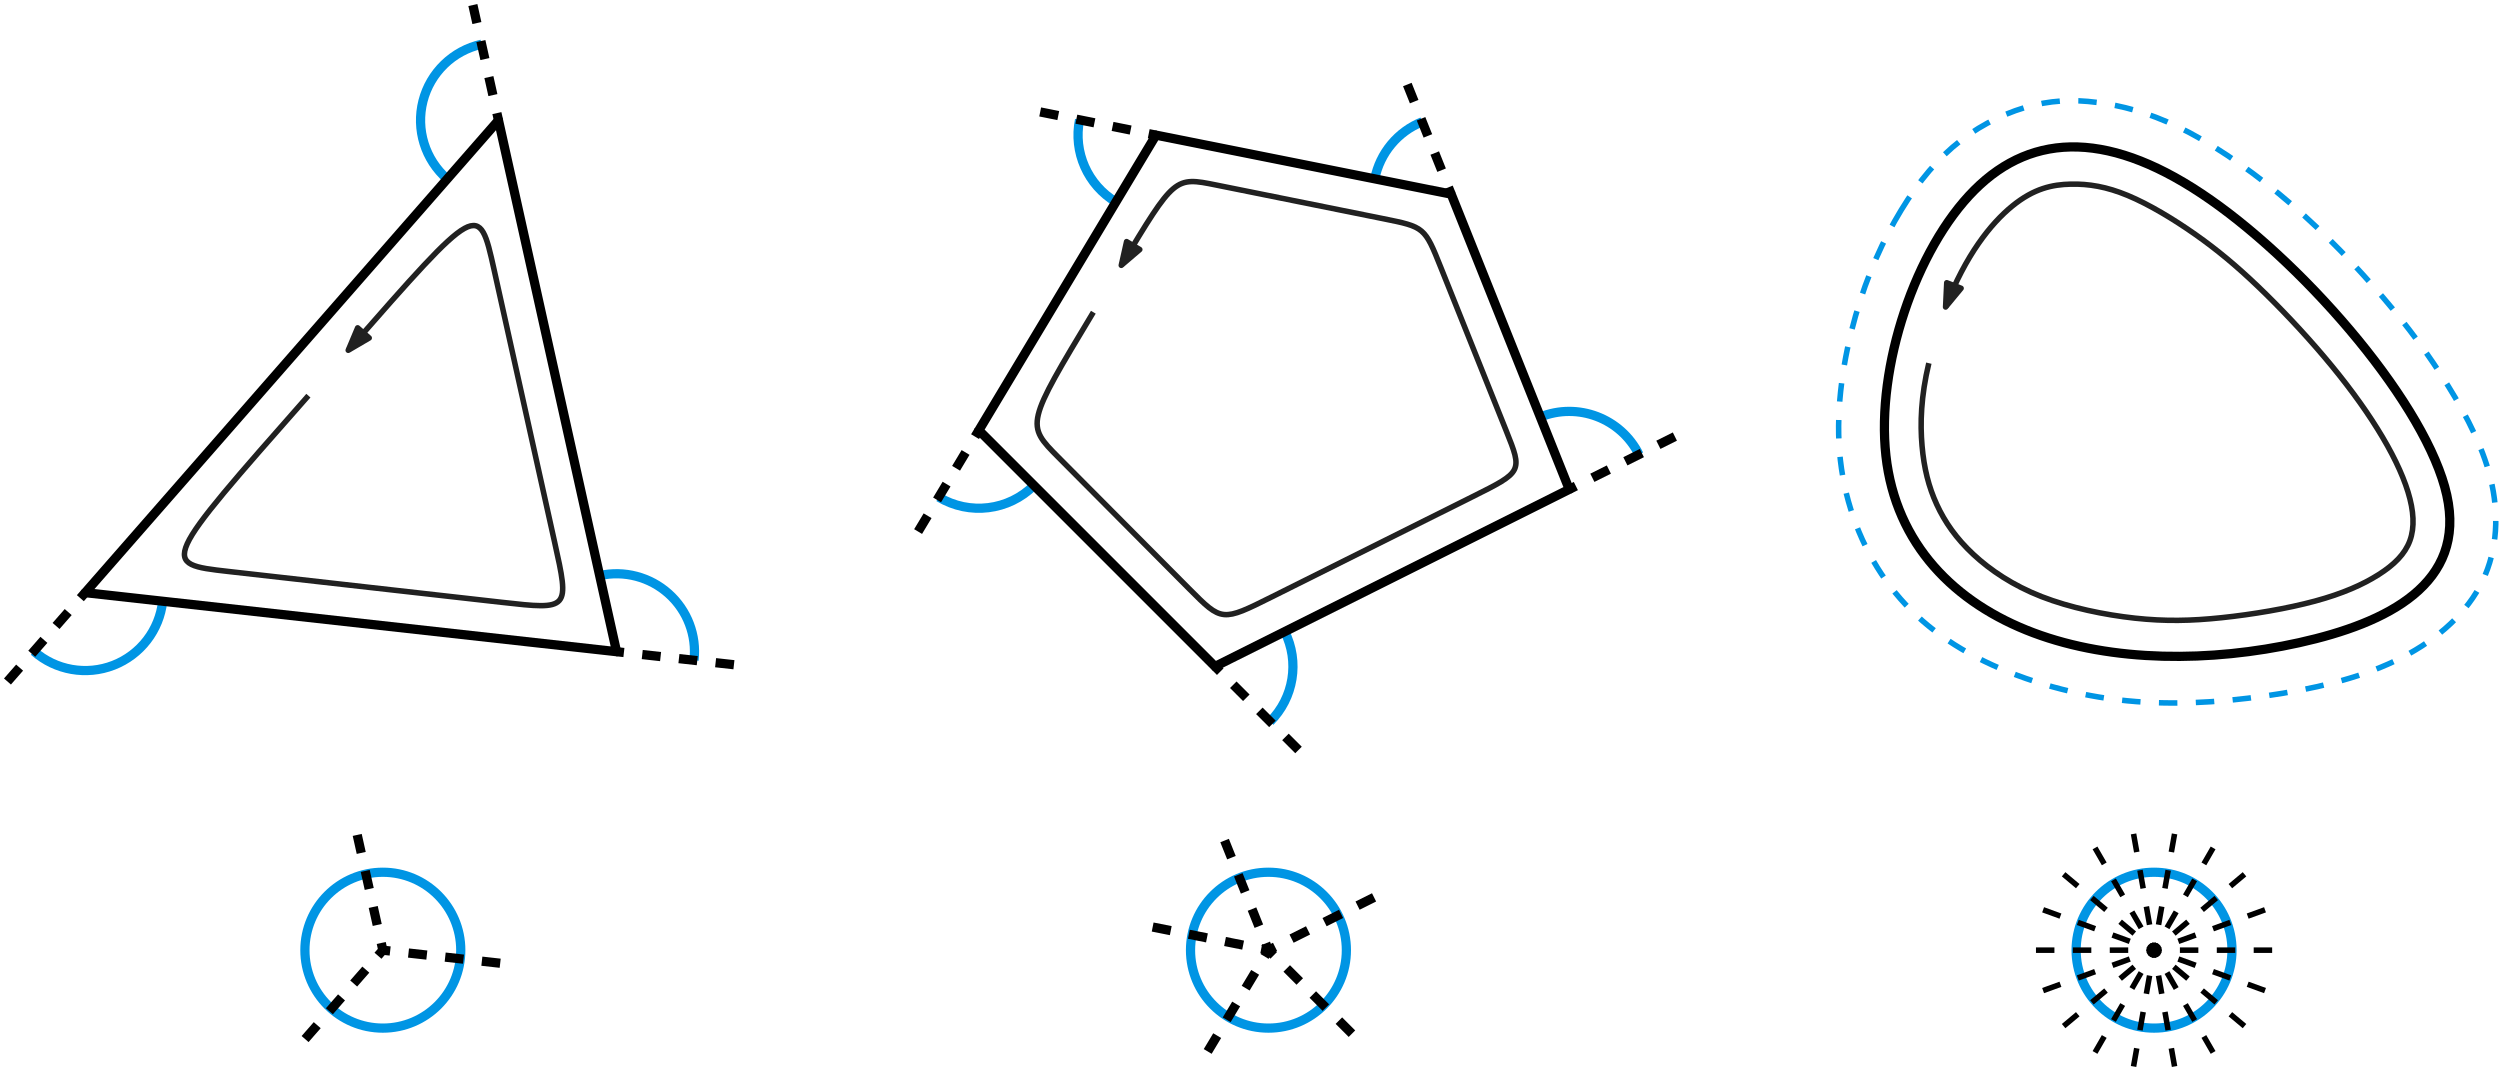
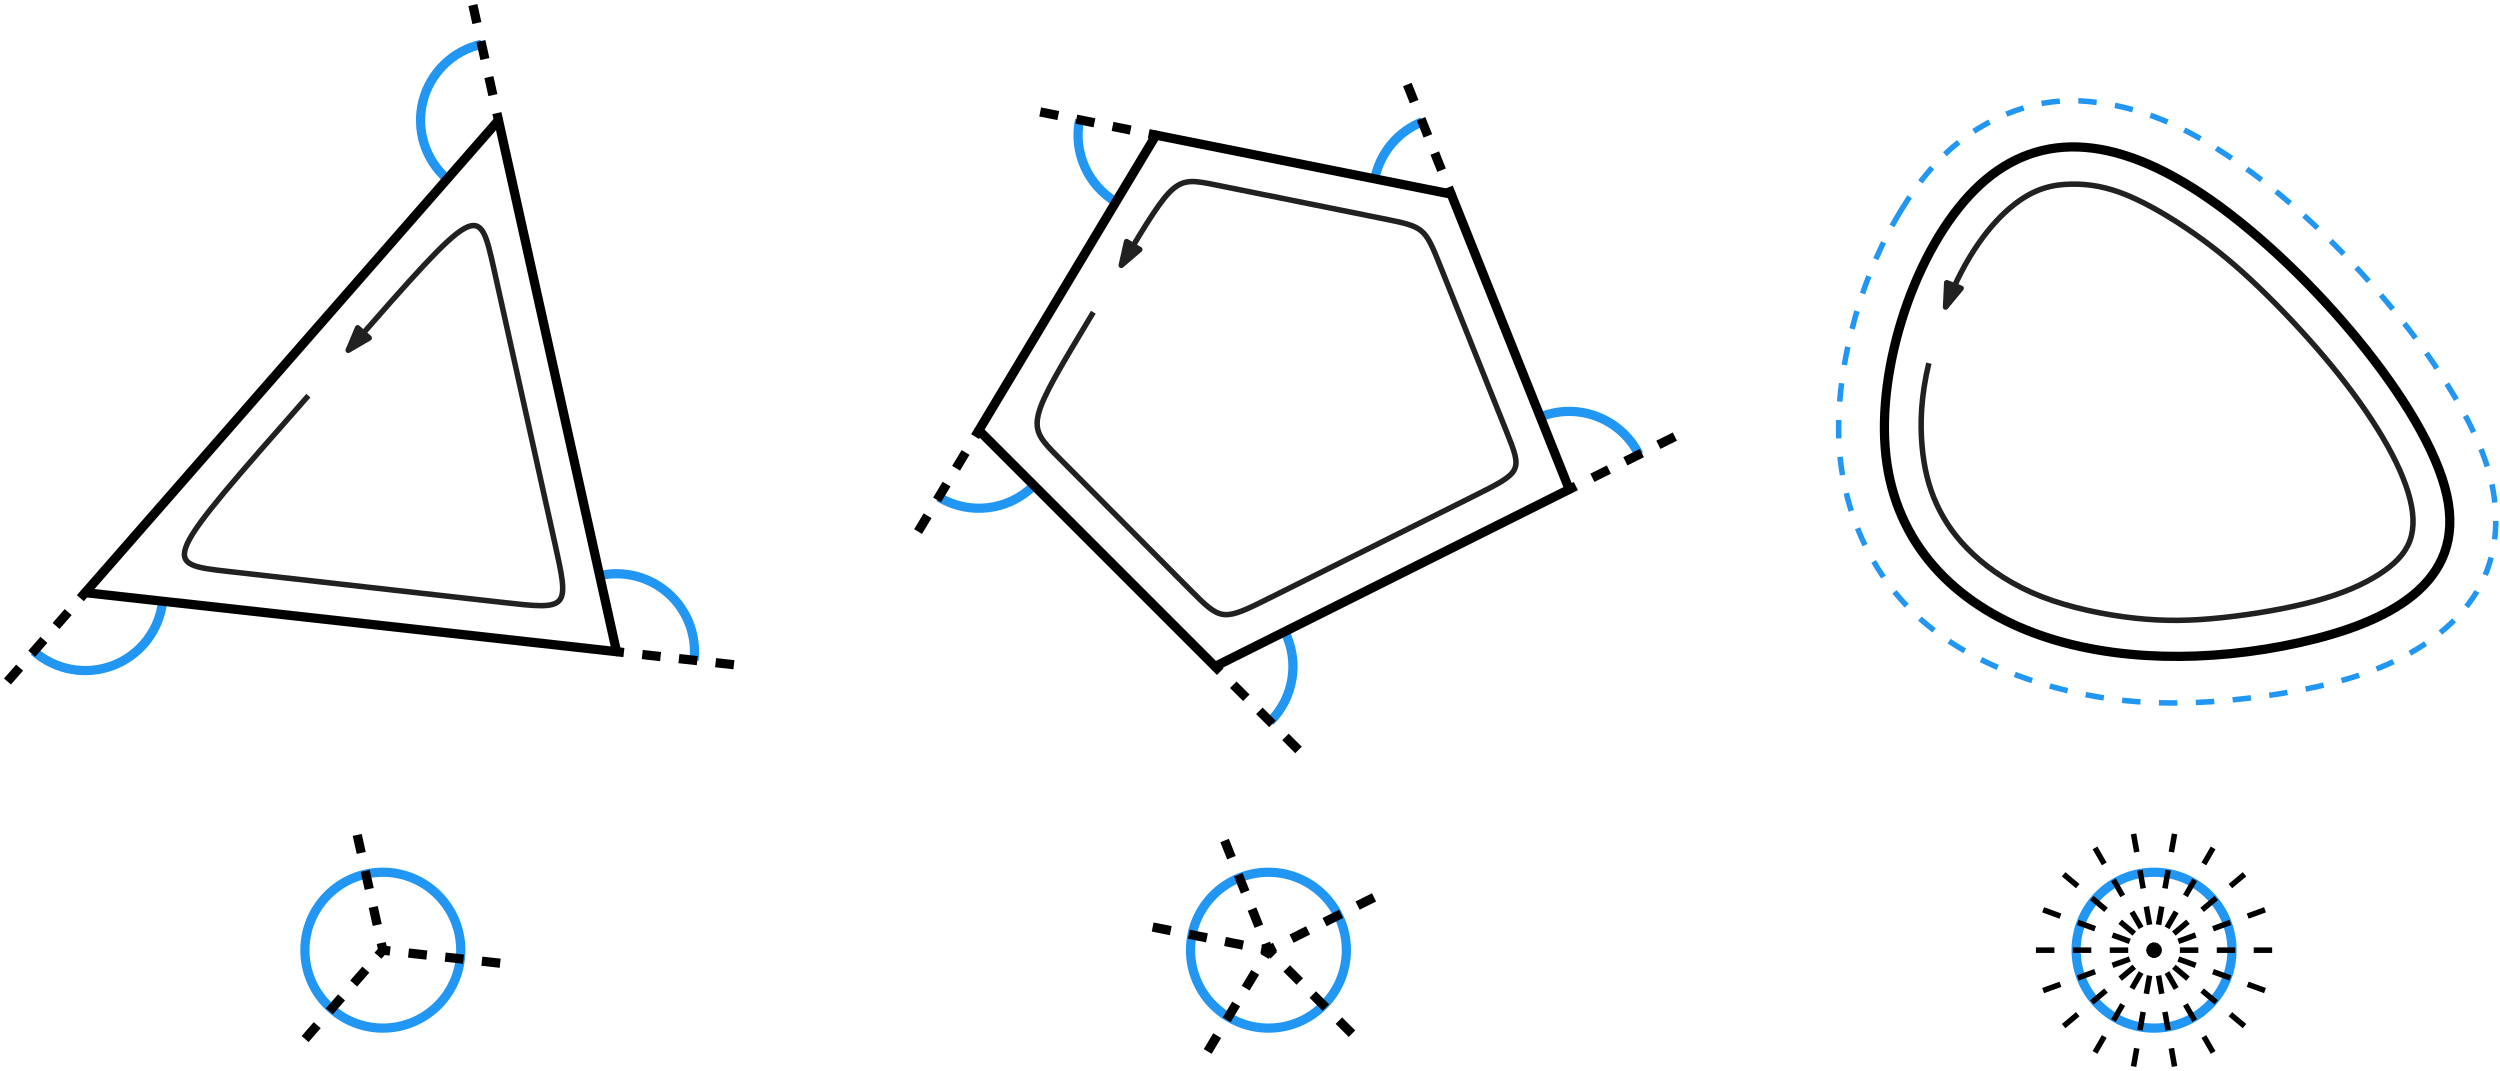
<svg xmlns="http://www.w3.org/2000/svg" width="542pt" height="232pt" viewBox="0 0 542 232" version="1.1">
-   <g id="surface3703">
-     <path style="fill:none;stroke-width:2;stroke-linecap:butt;stroke-linejoin:round;stroke:rgb(0%,58.4%,89.4%);stroke-opacity:1;stroke-miterlimit:10;" d="M 320.895 288 C 320.895 297.332 313.332 304.898 304 304.898 C 294.668 304.898 287.105 297.332 287.105 288 C 287.105 278.668 294.668 271.105 304 271.105 C 313.332 271.105 320.895 278.668 320.895 288 Z M 320.895 288 " transform="matrix(1,0,0,-1,-29,494)" />
-     <path style="fill:none;stroke-width:2;stroke-linecap:butt;stroke-linejoin:round;stroke:rgb(0%,58.4%,89.4%);stroke-opacity:1;stroke-miterlimit:10;" d="M 128.895 288 C 128.895 297.332 121.332 304.898 112 304.898 C 102.668 304.898 95.105 297.332 95.105 288 C 95.105 278.668 102.668 271.105 112 271.105 C 121.332 271.105 128.895 278.668 128.895 288 Z M 128.895 288 " transform="matrix(1,0,0,-1,-29,494)" />
-     <path style="fill:none;stroke-width:2;stroke-linecap:butt;stroke-linejoin:round;stroke:rgb(0%,58.4%,89.4%);stroke-opacity:1;stroke-miterlimit:10;" d="M 133.406 484.41 C 127.191 483.027 122.277 478.266 120.703 472.098 C 119.125 465.926 121.152 459.395 125.945 455.199 " transform="matrix(1,0,0,-1,-29,494)" />
-     <path style="fill:none;stroke-width:2;stroke-linecap:butt;stroke-linejoin:round;stroke:rgb(0%,58.4%,89.4%);stroke-opacity:1;stroke-miterlimit:10;" d="M 36.348 352.801 C 41.082 348.656 47.727 347.488 53.594 349.766 C 59.457 352.047 63.57 357.395 64.266 363.648 " transform="matrix(1,0,0,-1,-29,494)" />
-     <path style="fill:none;stroke-width:2;stroke-linecap:butt;stroke-linejoin:round;stroke:rgb(0%,58.4%,89.4%);stroke-opacity:1;stroke-miterlimit:10;" d="M 179.465 350.852 C 180.066 356.27 178.016 361.648 173.957 365.289 C 169.898 368.934 164.332 370.391 159.008 369.211 " transform="matrix(1,0,0,-1,-29,494)" />
-     <path style="fill:none;stroke-width:2;stroke-linecap:butt;stroke-linejoin:round;stroke:rgb(0%,58.4%,89.4%);stroke-opacity:1;stroke-miterlimit:10;" d="M 232.523 386.219 C 239.172 382.23 247.68 383.277 253.164 388.762 " transform="matrix(1,0,0,-1,-29,494)" />
-     <path style="fill:none;stroke-width:2;stroke-linecap:butt;stroke-linejoin:round;stroke:rgb(0%,58.4%,89.4%);stroke-opacity:1;stroke-miterlimit:10;" d="M 304.363 337.562 C 309.504 342.703 310.781 350.559 307.527 357.066 " transform="matrix(1,0,0,-1,-29,494)" />
-     <path style="fill:none;stroke-width:2;stroke-linecap:butt;stroke-linejoin:round;stroke:rgb(0%,58.4%,89.4%);stroke-opacity:1;stroke-miterlimit:10;" d="M 384.328 395.465 C 380.398 403.324 371.098 406.859 362.941 403.598 " transform="matrix(1,0,0,-1,-29,494)" />
-     <path style="fill:none;stroke-width:2;stroke-linecap:butt;stroke-linejoin:round;stroke:rgb(0%,58.4%,89.4%);stroke-opacity:1;stroke-miterlimit:10;" d="M 337.34 467.598 C 332.039 465.477 328.168 460.82 327.047 455.223 " transform="matrix(1,0,0,-1,-29,494)" />
-     <path style="fill:none;stroke-width:2;stroke-linecap:butt;stroke-linejoin:round;stroke:rgb(0%,58.4%,89.4%);stroke-opacity:1;stroke-miterlimit:10;" d="M 263.047 468.023 C 261.648 461.02 264.801 453.895 270.922 450.219 " transform="matrix(1,0,0,-1,-29,494)" />
+   <g id="surface21784">
+     <path style="fill:none;stroke-width:2;stroke-linecap:butt;stroke-linejoin:round;stroke:rgb(12.9%,58.8%,95.3%);stroke-opacity:1;stroke-miterlimit:10;" d="M 320.895 288 C 320.895 297.332 313.332 304.898 304 304.898 C 294.668 304.898 287.105 297.332 287.105 288 C 287.105 278.668 294.668 271.105 304 271.105 C 313.332 271.105 320.895 278.668 320.895 288 Z M 320.895 288 " transform="matrix(1,0,0,-1,-29,494)" />
+     <path style="fill:none;stroke-width:2;stroke-linecap:butt;stroke-linejoin:round;stroke:rgb(12.9%,58.8%,95.3%);stroke-opacity:1;stroke-miterlimit:10;" d="M 128.895 288 C 128.895 297.332 121.332 304.898 112 304.898 C 102.668 304.898 95.105 297.332 95.105 288 C 95.105 278.668 102.668 271.105 112 271.105 C 121.332 271.105 128.895 278.668 128.895 288 Z M 128.895 288 " transform="matrix(1,0,0,-1,-29,494)" />
+     <path style="fill:none;stroke-width:2;stroke-linecap:butt;stroke-linejoin:round;stroke:rgb(12.9%,58.8%,95.3%);stroke-opacity:1;stroke-miterlimit:10;" d="M 133.406 484.41 C 127.191 483.027 122.277 478.266 120.703 472.098 C 119.125 465.926 121.152 459.395 125.945 455.199 " transform="matrix(1,0,0,-1,-29,494)" />
+     <path style="fill:none;stroke-width:2;stroke-linecap:butt;stroke-linejoin:round;stroke:rgb(12.9%,58.8%,95.3%);stroke-opacity:1;stroke-miterlimit:10;" d="M 36.348 352.801 C 41.082 348.656 47.727 347.488 53.594 349.766 C 59.457 352.047 63.57 357.395 64.266 363.648 " transform="matrix(1,0,0,-1,-29,494)" />
+     <path style="fill:none;stroke-width:2;stroke-linecap:butt;stroke-linejoin:round;stroke:rgb(12.9%,58.8%,95.3%);stroke-opacity:1;stroke-miterlimit:10;" d="M 179.465 350.852 C 180.066 356.27 178.016 361.648 173.957 365.289 C 169.898 368.934 164.332 370.391 159.008 369.211 " transform="matrix(1,0,0,-1,-29,494)" />
+     <path style="fill:none;stroke-width:2;stroke-linecap:butt;stroke-linejoin:round;stroke:rgb(12.9%,58.8%,95.3%);stroke-opacity:1;stroke-miterlimit:10;" d="M 232.523 386.219 C 239.172 382.23 247.68 383.277 253.164 388.762 " transform="matrix(1,0,0,-1,-29,494)" />
+     <path style="fill:none;stroke-width:2;stroke-linecap:butt;stroke-linejoin:round;stroke:rgb(12.9%,58.8%,95.3%);stroke-opacity:1;stroke-miterlimit:10;" d="M 304.363 337.562 C 309.504 342.703 310.781 350.559 307.527 357.066 " transform="matrix(1,0,0,-1,-29,494)" />
+     <path style="fill:none;stroke-width:2;stroke-linecap:butt;stroke-linejoin:round;stroke:rgb(12.9%,58.8%,95.3%);stroke-opacity:1;stroke-miterlimit:10;" d="M 384.328 395.465 C 380.398 403.324 371.098 406.859 362.941 403.598 " transform="matrix(1,0,0,-1,-29,494)" />
+     <path style="fill:none;stroke-width:2;stroke-linecap:butt;stroke-linejoin:round;stroke:rgb(12.9%,58.8%,95.3%);stroke-opacity:1;stroke-miterlimit:10;" d="M 337.34 467.598 C 332.039 465.477 328.168 460.82 327.047 455.223 " transform="matrix(1,0,0,-1,-29,494)" />
+     <path style="fill:none;stroke-width:2;stroke-linecap:butt;stroke-linejoin:round;stroke:rgb(12.9%,58.8%,95.3%);stroke-opacity:1;stroke-miterlimit:10;" d="M 263.047 468.023 C 261.648 461.02 264.801 453.895 270.922 450.219 " transform="matrix(1,0,0,-1,-29,494)" />
    <path style="fill:none;stroke-width:2;stroke-linecap:butt;stroke-linejoin:round;stroke:rgb(0%,0%,0%);stroke-opacity:1;stroke-miterlimit:10;" d="M 47.473 365.516 L 137.074 467.914 L 162.672 352.715 Z M 47.473 365.516 " transform="matrix(1,0,0,-1,-29,494)" />
    <path style="fill:none;stroke-width:2;stroke-linecap:butt;stroke-linejoin:round;stroke:rgb(0%,0%,0%);stroke-opacity:1;stroke-miterlimit:10;" d="M 241.215 400.707 L 292.414 349.508 L 369.215 387.91 L 343.617 451.91 L 279.617 464.707 Z M 241.215 400.707 " transform="matrix(1,0,0,-1,-29,494)" />
    <path style="fill:none;stroke-width:1.2;stroke-linecap:butt;stroke-linejoin:round;stroke:rgb(12.9%,12.9%,12.9%);stroke-opacity:1;stroke-miterlimit:10;" d="M 95.859 408.219 C 63.734 371.777 63.734 371.777 78.531 370.105 C 93.324 368.438 122.918 365.098 137.715 363.426 C 152.512 361.758 152.512 361.758 149.227 376.523 C 145.945 391.293 139.383 420.828 136.102 435.594 C 132.82 450.359 132.82 450.359 104.496 418.062 " transform="matrix(1,0,0,-1,-29,494)" />
    <path style="fill-rule:evenodd;fill:rgb(12.9%,12.9%,12.9%);fill-opacity:1;stroke-width:1.2;stroke-linecap:butt;stroke-linejoin:round;stroke:rgb(12.9%,12.9%,12.9%);stroke-opacity:1;stroke-miterlimit:10;" d="M 104.496 418.062 L 109.043 420.727 L 106.539 422.922 Z M 104.496 418.062 " transform="matrix(1,0,0,-1,-29,494)" />
    <path style="fill:none;stroke-width:1.2;stroke-linecap:butt;stroke-linejoin:round;stroke:rgb(12.9%,12.9%,12.9%);stroke-opacity:1;stroke-miterlimit:10;" d="M 266.039 426.312 C 251.387 401.973 251.387 401.973 258.477 394.844 C 265.566 387.715 279.746 373.457 286.832 366.328 C 293.922 359.199 293.922 359.199 304.785 364.621 C 315.648 370.047 337.375 380.891 348.238 386.312 C 359.098 391.734 359.098 391.734 355.559 400.574 C 352.02 409.418 344.941 427.098 341.402 435.938 C 337.863 444.777 337.863 444.777 328.832 446.598 C 319.797 448.418 301.73 452.059 292.695 453.879 C 283.664 455.699 283.664 455.699 272.094 436.477 " transform="matrix(1,0,0,-1,-29,494)" />
    <path style="fill-rule:evenodd;fill:rgb(12.9%,12.9%,12.9%);fill-opacity:1;stroke-width:1.2;stroke-linecap:butt;stroke-linejoin:round;stroke:rgb(12.9%,12.9%,12.9%);stroke-opacity:1;stroke-miterlimit:10;" d="M 272.094 436.477 L 276.102 439.902 L 273.246 441.617 Z M 272.094 436.477 " transform="matrix(1,0,0,-1,-29,494)" />
    <path style="fill:none;stroke-width:2;stroke-linecap:butt;stroke-linejoin:round;stroke:rgb(0%,0%,0%);stroke-opacity:1;stroke-dasharray:4;stroke-miterlimit:10;" d="M 131.52 492.906 L 137.074 467.914 " transform="matrix(1,0,0,-1,-29,494)" />
    <path style="fill:none;stroke-width:2;stroke-linecap:butt;stroke-linejoin:round;stroke:rgb(0%,0%,0%);stroke-opacity:1;stroke-dasharray:4;stroke-miterlimit:10;" d="M 30.617 346.25 L 47.473 365.516 " transform="matrix(1,0,0,-1,-29,494)" />
    <path style="fill:none;stroke-width:2;stroke-linecap:butt;stroke-linejoin:round;stroke:rgb(0%,0%,0%);stroke-opacity:1;stroke-dasharray:4;stroke-miterlimit:10;" d="M 188.117 349.887 L 162.672 352.715 " transform="matrix(1,0,0,-1,-29,494)" />
    <path style="fill:none;stroke-width:2;stroke-linecap:butt;stroke-linejoin:round;stroke:rgb(0%,0%,0%);stroke-opacity:1;stroke-dasharray:4;stroke-miterlimit:10;" d="M 310.516 331.406 L 292.414 349.508 " transform="matrix(1,0,0,-1,-29,494)" />
    <path style="fill:none;stroke-width:2;stroke-linecap:butt;stroke-linejoin:round;stroke:rgb(0%,0%,0%);stroke-opacity:1;stroke-dasharray:4;stroke-miterlimit:10;" d="M 392.113 399.355 L 369.215 387.91 " transform="matrix(1,0,0,-1,-29,494)" />
    <path style="fill:none;stroke-width:2;stroke-linecap:butt;stroke-linejoin:miter;stroke:rgb(0%,0%,0%);stroke-opacity:1;stroke-dasharray:4;stroke-miterlimit:10;" d="M 334.109 475.676 L 343.617 451.91 " transform="matrix(1,0,0,-1,-29,494)" />
    <path style="fill:none;stroke-width:2;stroke-linecap:butt;stroke-linejoin:round;stroke:rgb(0%,0%,0%);stroke-opacity:1;stroke-dasharray:4;stroke-miterlimit:10;" d="M 254.512 469.73 L 279.617 464.707 " transform="matrix(1,0,0,-1,-29,494)" />
    <path style="fill:none;stroke-width:2;stroke-linecap:butt;stroke-linejoin:round;stroke:rgb(0%,0%,0%);stroke-opacity:1;stroke-dasharray:4;stroke-miterlimit:10;" d="M 290.828 266.047 L 304 288 " transform="matrix(1,0,0,-1,-29,494)" />
    <path style="fill:none;stroke-width:2;stroke-linecap:butt;stroke-linejoin:round;stroke:rgb(0%,0%,0%);stroke-opacity:1;stroke-miterlimit:10;" d="M 457.066 452.801 C 444.266 440 435.734 414.398 437.867 395.199 C 440 376 452.801 363.199 469.867 356.801 C 486.934 350.398 508.266 350.398 527.465 354.668 C 546.668 358.934 563.734 367.465 559.465 386.668 C 555.199 405.867 529.602 435.734 508.266 450.668 C 486.934 465.602 469.867 465.602 457.066 452.801 Z M 457.066 452.801 " transform="matrix(1,0,0,-1,-29,494)" />
    <path style="fill:none;stroke-width:1.2;stroke-linecap:butt;stroke-linejoin:round;stroke:rgb(12.9%,12.9%,12.9%);stroke-opacity:1;stroke-miterlimit:10;" d="M 447.172 415.266 C 445.438 407.977 445.277 402.234 445.699 397.352 C 446.125 392.465 447.137 388.438 448.887 384.633 C 450.637 380.828 453.125 377.25 456.82 373.812 C 460.516 370.375 465.414 367.074 471.605 364.656 C 477.797 362.238 485.281 360.699 491.84 359.984 C 498.402 359.273 504.039 359.387 510.668 360.086 C 517.293 360.781 524.91 362.062 530.91 363.688 C 536.906 365.309 541.289 367.273 544.66 369.41 C 548.031 371.547 550.391 373.855 551.461 376.777 C 552.531 379.699 552.316 383.234 551.059 387.336 C 549.801 391.438 547.504 396.105 544.41 401.062 C 541.32 406.023 537.434 411.266 532.906 416.617 C 528.379 421.969 523.207 427.426 518.535 431.895 C 513.859 436.363 509.68 439.844 504.941 443.18 C 500.199 446.512 494.895 449.703 490.305 451.617 C 485.715 453.527 481.84 454.168 477.91 454.078 C 473.977 453.988 469.988 453.172 465.281 449.344 C 460.574 445.516 455.148 438.672 450.805 427.438 " transform="matrix(1,0,0,-1,-29,494)" />
    <path style="fill-rule:evenodd;fill:rgb(12.9%,12.9%,12.9%);fill-opacity:1;stroke-width:1.2;stroke-linecap:butt;stroke-linejoin:round;stroke:rgb(12.9%,12.9%,12.9%);stroke-opacity:1;stroke-miterlimit:10;" d="M 450.805 427.438 L 454.164 431.5 L 451.055 432.699 Z M 450.805 427.438 " transform="matrix(1,0,0,-1,-29,494)" />
-     <path style="fill:none;stroke-width:1.2;stroke-linecap:butt;stroke-linejoin:round;stroke:rgb(0%,58.4%,89.4%);stroke-opacity:1;stroke-dasharray:4;stroke-miterlimit:10;" d="M 441.188 448.473 C 437.355 442.172 433.863 434.562 431.277 425.5 C 428.695 416.434 427.016 405.922 427.816 396.074 C 428.621 386.23 431.906 377.055 436.922 369.52 C 441.934 361.988 448.676 356.098 457.504 351.5 C 466.336 346.902 477.25 343.602 488.133 342.289 C 499.02 340.98 509.875 341.66 520.148 343.121 C 530.418 344.582 540.105 346.82 548.238 350.707 C 556.375 354.594 562.957 360.129 566.578 366.797 C 570.203 373.469 570.863 381.277 569.281 388.828 C 567.699 396.383 563.875 403.68 559.77 410.305 C 555.664 416.934 551.281 422.891 545.676 429.469 C 540.07 436.047 533.242 443.246 525.867 449.633 C 518.492 456.016 510.57 461.582 503.707 465.227 C 496.84 468.875 491.031 470.598 485.641 471.496 C 480.25 472.398 475.273 472.473 469.965 471.207 C 464.656 469.945 459.02 467.34 454.109 463.547 C 449.199 459.75 445.023 454.77 441.188 448.473 Z M 441.188 448.473 " transform="matrix(1,0,0,-1,-29,494)" />
+     <path style="fill:none;stroke-width:1.2;stroke-linecap:butt;stroke-linejoin:round;stroke:rgb(12.9%,58.8%,95.3%);stroke-opacity:1;stroke-dasharray:4;stroke-miterlimit:10;" d="M 441.188 448.473 C 437.355 442.172 433.863 434.562 431.277 425.5 C 428.695 416.434 427.016 405.922 427.816 396.074 C 428.621 386.23 431.906 377.055 436.922 369.52 C 441.934 361.988 448.676 356.098 457.504 351.5 C 466.336 346.902 477.25 343.602 488.133 342.289 C 499.02 340.98 509.875 341.66 520.148 343.121 C 530.418 344.582 540.105 346.82 548.238 350.707 C 556.375 354.594 562.957 360.129 566.578 366.797 C 570.203 373.469 570.863 381.277 569.281 388.828 C 567.699 396.383 563.875 403.68 559.77 410.305 C 555.664 416.934 551.281 422.891 545.676 429.469 C 540.07 436.047 533.242 443.246 525.867 449.633 C 518.492 456.016 510.57 461.582 503.707 465.227 C 496.84 468.875 491.031 470.598 485.641 471.496 C 480.25 472.398 475.273 472.473 469.965 471.207 C 464.656 469.945 459.02 467.34 454.109 463.547 C 449.199 459.75 445.023 454.77 441.188 448.473 Z M 441.188 448.473 " transform="matrix(1,0,0,-1,-29,494)" />
    <path style="fill:none;stroke-width:2;stroke-linecap:butt;stroke-linejoin:round;stroke:rgb(0%,0%,0%);stroke-opacity:1;stroke-dasharray:4;stroke-miterlimit:10;" d="M 106.445 312.992 L 112 288 " transform="matrix(1,0,0,-1,-29,494)" />
    <path style="fill:none;stroke-width:2;stroke-linecap:butt;stroke-linejoin:round;stroke:rgb(0%,0%,0%);stroke-opacity:1;stroke-dasharray:4;stroke-miterlimit:10;" d="M 95.141 268.734 L 112 288 " transform="matrix(1,0,0,-1,-29,494)" />
    <path style="fill:none;stroke-width:2;stroke-linecap:butt;stroke-linejoin:round;stroke:rgb(0%,0%,0%);stroke-opacity:1;stroke-dasharray:4;stroke-miterlimit:10;" d="M 137.441 285.172 L 112 288 " transform="matrix(1,0,0,-1,-29,494)" />
    <path style="fill:none;stroke-width:2;stroke-linecap:butt;stroke-linejoin:round;stroke:rgb(0%,0%,0%);stroke-opacity:1;stroke-dasharray:4;stroke-miterlimit:10;" d="M 322.102 269.898 L 304 288 " transform="matrix(1,0,0,-1,-29,494)" />
    <path style="fill:none;stroke-width:2;stroke-linecap:butt;stroke-linejoin:round;stroke:rgb(0%,0%,0%);stroke-opacity:1;stroke-dasharray:4;stroke-miterlimit:10;" d="M 326.898 299.449 L 304 288 " transform="matrix(1,0,0,-1,-29,494)" />
    <path style="fill:none;stroke-width:2;stroke-linecap:butt;stroke-linejoin:miter;stroke:rgb(0%,0%,0%);stroke-opacity:1;stroke-dasharray:4;stroke-miterlimit:10;" d="M 294.492 311.77 L 304 288 " transform="matrix(1,0,0,-1,-29,494)" />
    <path style="fill:none;stroke-width:2;stroke-linecap:butt;stroke-linejoin:round;stroke:rgb(0%,0%,0%);stroke-opacity:1;stroke-dasharray:4;stroke-miterlimit:10;" d="M 278.898 293.02 L 304 288 " transform="matrix(1,0,0,-1,-29,494)" />
    <path style="fill:none;stroke-width:2;stroke-linecap:butt;stroke-linejoin:round;stroke:rgb(0%,0%,0%);stroke-opacity:1;stroke-dasharray:4;stroke-miterlimit:10;" d="M 228.043 378.758 L 241.215 400.707 " transform="matrix(1,0,0,-1,-29,494)" />
-     <path style="fill:none;stroke-width:2;stroke-linecap:butt;stroke-linejoin:round;stroke:rgb(0%,58.4%,89.4%);stroke-opacity:1;stroke-miterlimit:10;" d="M 512.895 288 C 512.895 297.332 505.332 304.898 496 304.898 C 486.668 304.898 479.105 297.332 479.105 288 C 479.105 278.668 486.668 271.105 496 271.105 C 505.332 271.105 512.895 278.668 512.895 288 Z M 512.895 288 " transform="matrix(1,0,0,-1,-29,494)" />
+     <path style="fill:none;stroke-width:2;stroke-linecap:butt;stroke-linejoin:round;stroke:rgb(12.9%,58.8%,95.3%);stroke-opacity:1;stroke-miterlimit:10;" d="M 512.895 288 C 512.895 297.332 505.332 304.898 496 304.898 C 486.668 304.898 479.105 297.332 479.105 288 C 479.105 278.668 486.668 271.105 496 271.105 C 505.332 271.105 512.895 278.668 512.895 288 Z M 512.895 288 " transform="matrix(1,0,0,-1,-29,494)" />
    <path style="fill:none;stroke-width:1.2;stroke-linecap:butt;stroke-linejoin:round;stroke:rgb(0%,0%,0%);stroke-opacity:1;stroke-dasharray:4;stroke-miterlimit:10;" d="M 500.445 313.211 L 496 288 " transform="matrix(1,0,0,-1,-29,494)" />
    <path style="fill:none;stroke-width:1.2;stroke-linecap:butt;stroke-linejoin:round;stroke:rgb(0%,0%,0%);stroke-opacity:1;stroke-dasharray:4;stroke-miterlimit:10;" d="M 491.555 313.211 L 496 288 " transform="matrix(1,0,0,-1,-29,494)" />
    <path style="fill:none;stroke-width:1.2;stroke-linecap:butt;stroke-linejoin:round;stroke:rgb(0%,0%,0%);stroke-opacity:1;stroke-dasharray:4;stroke-miterlimit:10;" d="M 483.199 310.172 L 496 288 " transform="matrix(1,0,0,-1,-29,494)" />
    <path style="fill:none;stroke-width:1.2;stroke-linecap:butt;stroke-linejoin:round;stroke:rgb(0%,0%,0%);stroke-opacity:1;stroke-dasharray:4;stroke-miterlimit:10;" d="M 476.391 304.457 L 496 288 " transform="matrix(1,0,0,-1,-29,494)" />
    <path style="fill:none;stroke-width:1.2;stroke-linecap:butt;stroke-linejoin:round;stroke:rgb(0%,0%,0%);stroke-opacity:1;stroke-dasharray:4;stroke-miterlimit:10;" d="M 471.945 296.758 L 496 288 " transform="matrix(1,0,0,-1,-29,494)" />
    <path style="fill:none;stroke-width:1.2;stroke-linecap:butt;stroke-linejoin:round;stroke:rgb(0%,0%,0%);stroke-opacity:1;stroke-dasharray:4;stroke-miterlimit:10;" d="M 470.398 288 L 496 288 " transform="matrix(1,0,0,-1,-29,494)" />
    <path style="fill:none;stroke-width:1.2;stroke-linecap:butt;stroke-linejoin:round;stroke:rgb(0%,0%,0%);stroke-opacity:1;stroke-dasharray:4;stroke-miterlimit:10;" d="M 471.945 279.242 L 496 288 " transform="matrix(1,0,0,-1,-29,494)" />
    <path style="fill:none;stroke-width:1.2;stroke-linecap:butt;stroke-linejoin:round;stroke:rgb(0%,0%,0%);stroke-opacity:1;stroke-dasharray:4;stroke-miterlimit:10;" d="M 476.391 271.543 L 496 288 " transform="matrix(1,0,0,-1,-29,494)" />
    <path style="fill:none;stroke-width:1.2;stroke-linecap:butt;stroke-linejoin:round;stroke:rgb(0%,0%,0%);stroke-opacity:1;stroke-dasharray:4;stroke-miterlimit:10;" d="M 483.199 265.828 L 496 288 " transform="matrix(1,0,0,-1,-29,494)" />
    <path style="fill:none;stroke-width:1.2;stroke-linecap:butt;stroke-linejoin:round;stroke:rgb(0%,0%,0%);stroke-opacity:1;stroke-dasharray:4;stroke-miterlimit:10;" d="M 491.555 262.789 L 496 288 " transform="matrix(1,0,0,-1,-29,494)" />
    <path style="fill:none;stroke-width:1.2;stroke-linecap:butt;stroke-linejoin:round;stroke:rgb(0%,0%,0%);stroke-opacity:1;stroke-dasharray:4;stroke-miterlimit:10;" d="M 500.445 262.789 L 496 288 " transform="matrix(1,0,0,-1,-29,494)" />
    <path style="fill:none;stroke-width:1.2;stroke-linecap:butt;stroke-linejoin:round;stroke:rgb(0%,0%,0%);stroke-opacity:1;stroke-dasharray:4;stroke-miterlimit:10;" d="M 508.801 265.828 L 496 288 " transform="matrix(1,0,0,-1,-29,494)" />
    <path style="fill:none;stroke-width:1.2;stroke-linecap:butt;stroke-linejoin:round;stroke:rgb(0%,0%,0%);stroke-opacity:1;stroke-dasharray:4;stroke-miterlimit:10;" d="M 515.609 271.543 L 496 288 " transform="matrix(1,0,0,-1,-29,494)" />
    <path style="fill:none;stroke-width:1.2;stroke-linecap:butt;stroke-linejoin:round;stroke:rgb(0%,0%,0%);stroke-opacity:1;stroke-dasharray:4;stroke-miterlimit:10;" d="M 520.055 279.242 L 496 288 " transform="matrix(1,0,0,-1,-29,494)" />
    <path style="fill:none;stroke-width:1.2;stroke-linecap:butt;stroke-linejoin:round;stroke:rgb(0%,0%,0%);stroke-opacity:1;stroke-dasharray:4;stroke-miterlimit:10;" d="M 521.602 288 L 496 288 " transform="matrix(1,0,0,-1,-29,494)" />
    <path style="fill:none;stroke-width:1.2;stroke-linecap:butt;stroke-linejoin:round;stroke:rgb(0%,0%,0%);stroke-opacity:1;stroke-dasharray:4;stroke-miterlimit:10;" d="M 520.055 296.758 L 496 288 " transform="matrix(1,0,0,-1,-29,494)" />
    <path style="fill:none;stroke-width:1.2;stroke-linecap:butt;stroke-linejoin:round;stroke:rgb(0%,0%,0%);stroke-opacity:1;stroke-dasharray:4;stroke-miterlimit:10;" d="M 515.609 304.457 L 496 288 " transform="matrix(1,0,0,-1,-29,494)" />
    <path style="fill:none;stroke-width:1.2;stroke-linecap:butt;stroke-linejoin:round;stroke:rgb(0%,0%,0%);stroke-opacity:1;stroke-dasharray:4;stroke-miterlimit:10;" d="M 508.801 310.172 L 496 288 " transform="matrix(1,0,0,-1,-29,494)" />
  </g>
</svg>
